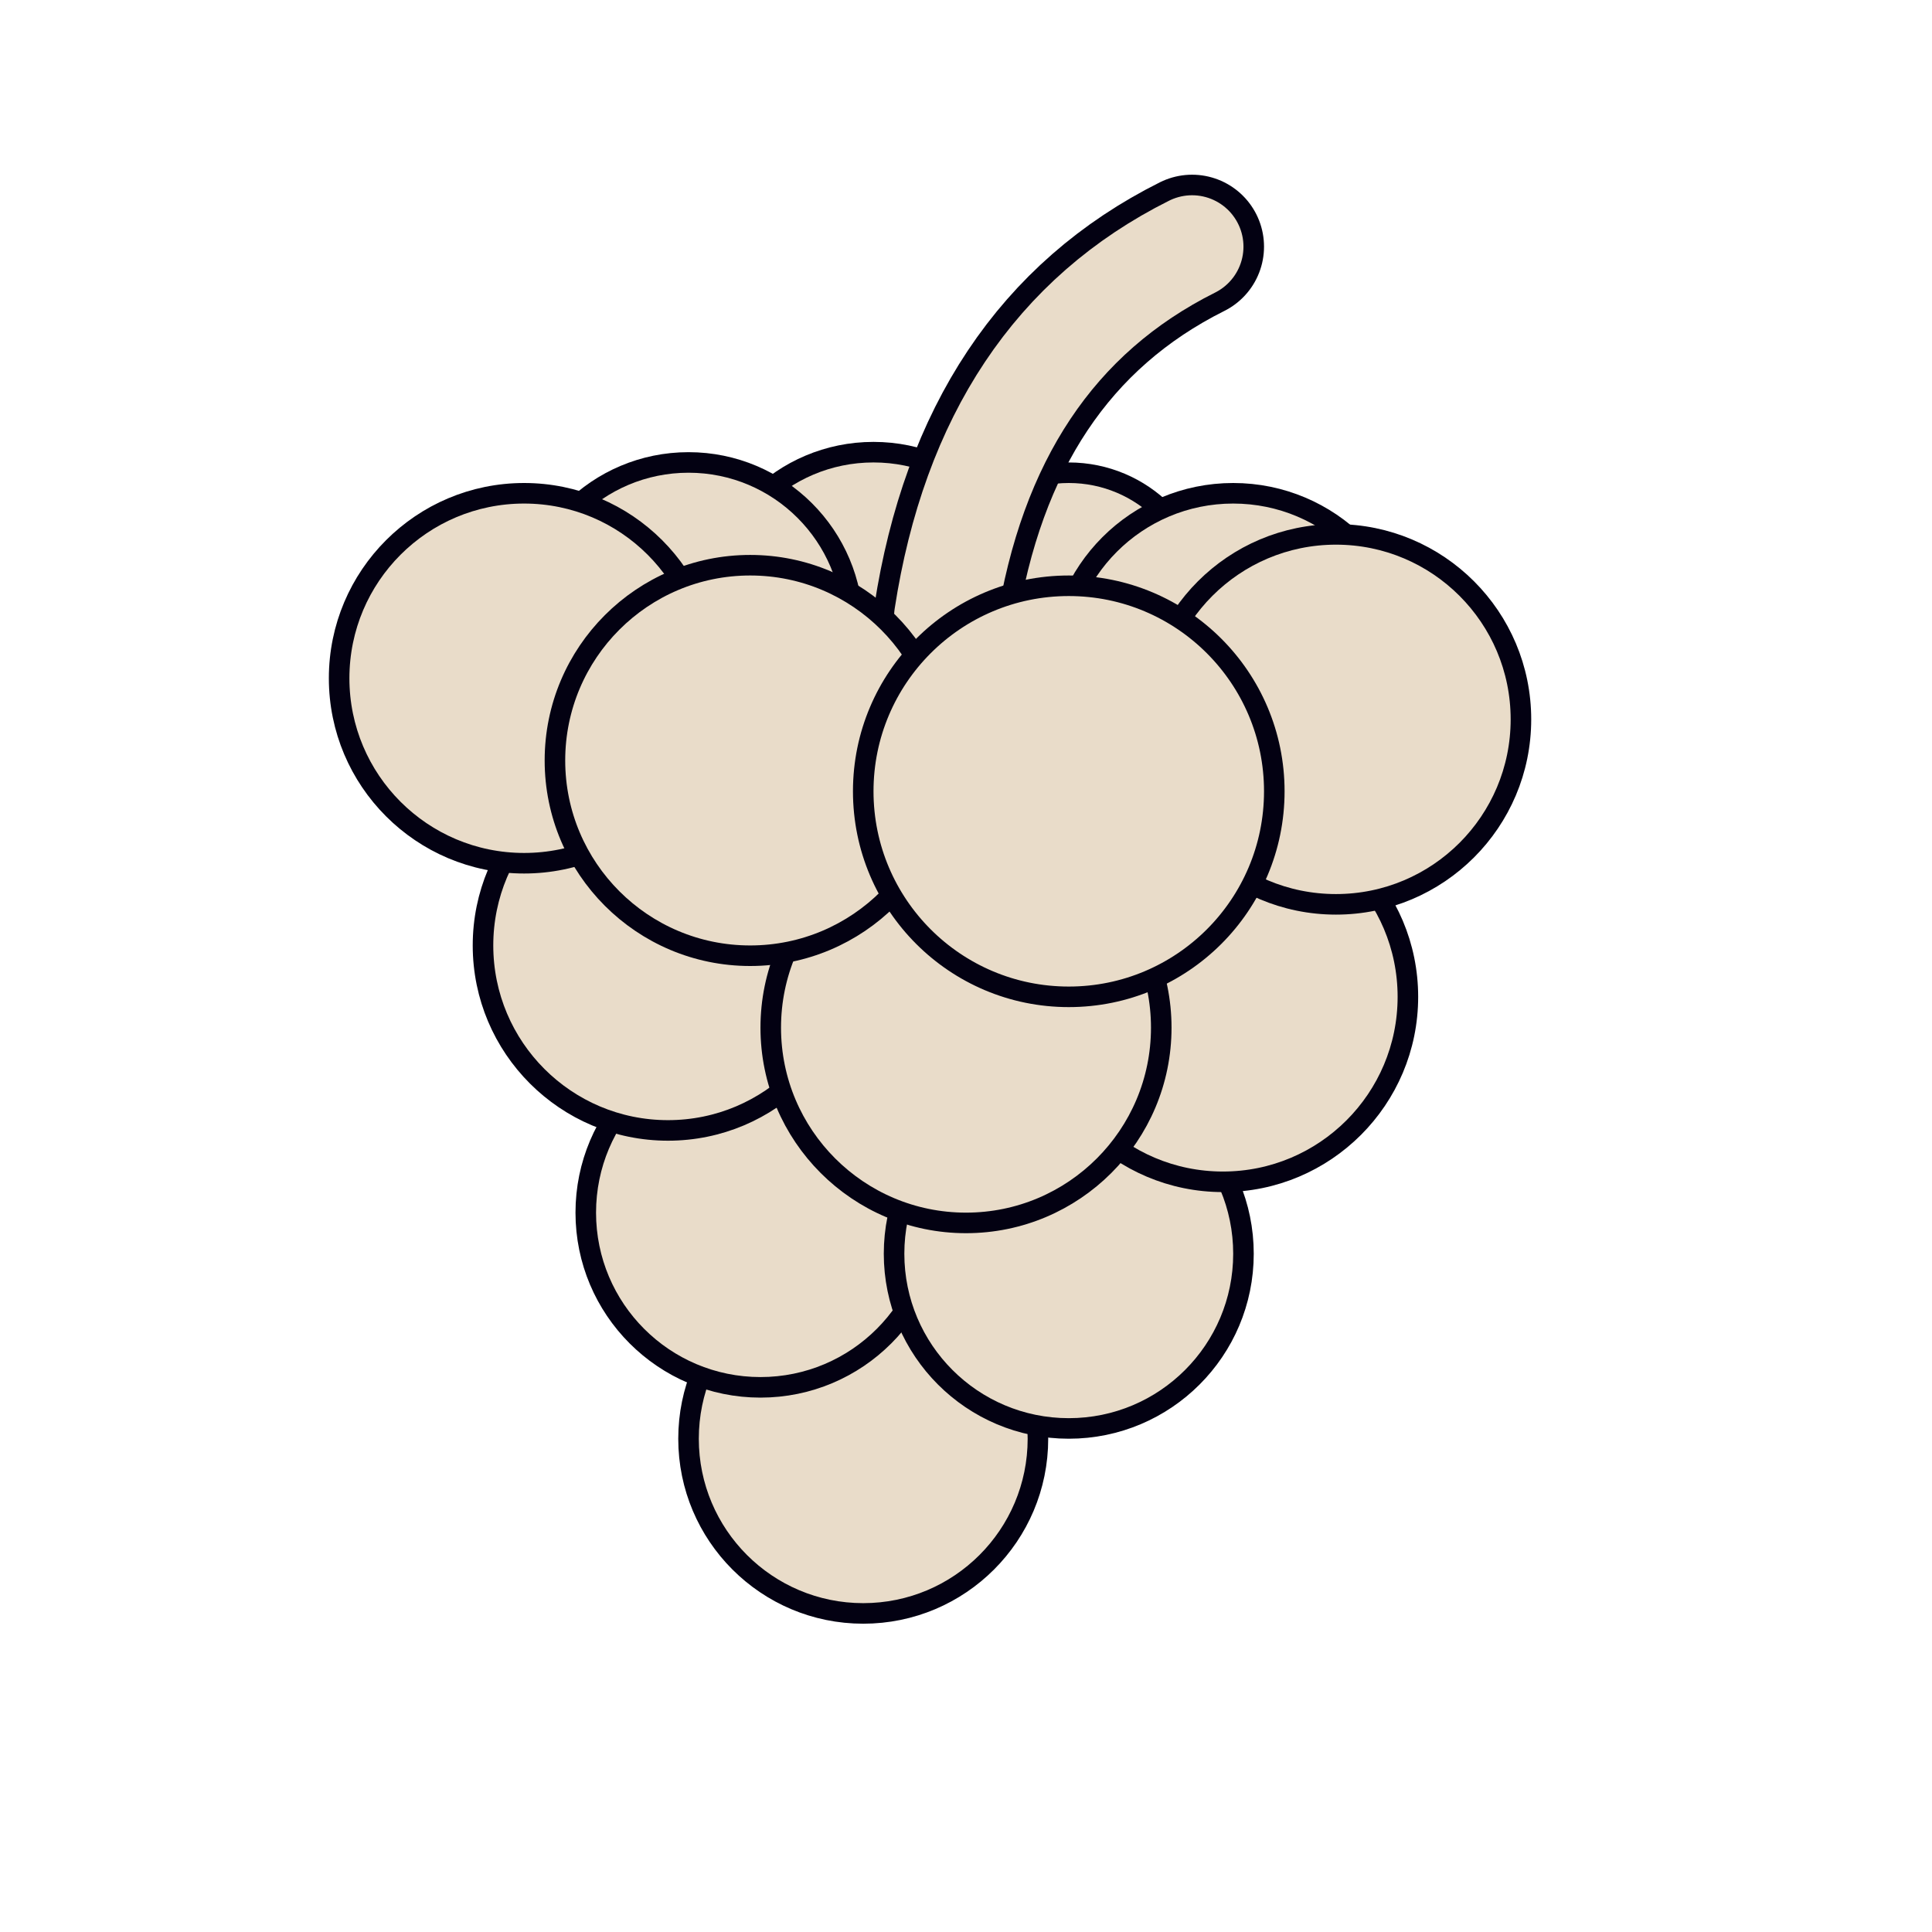
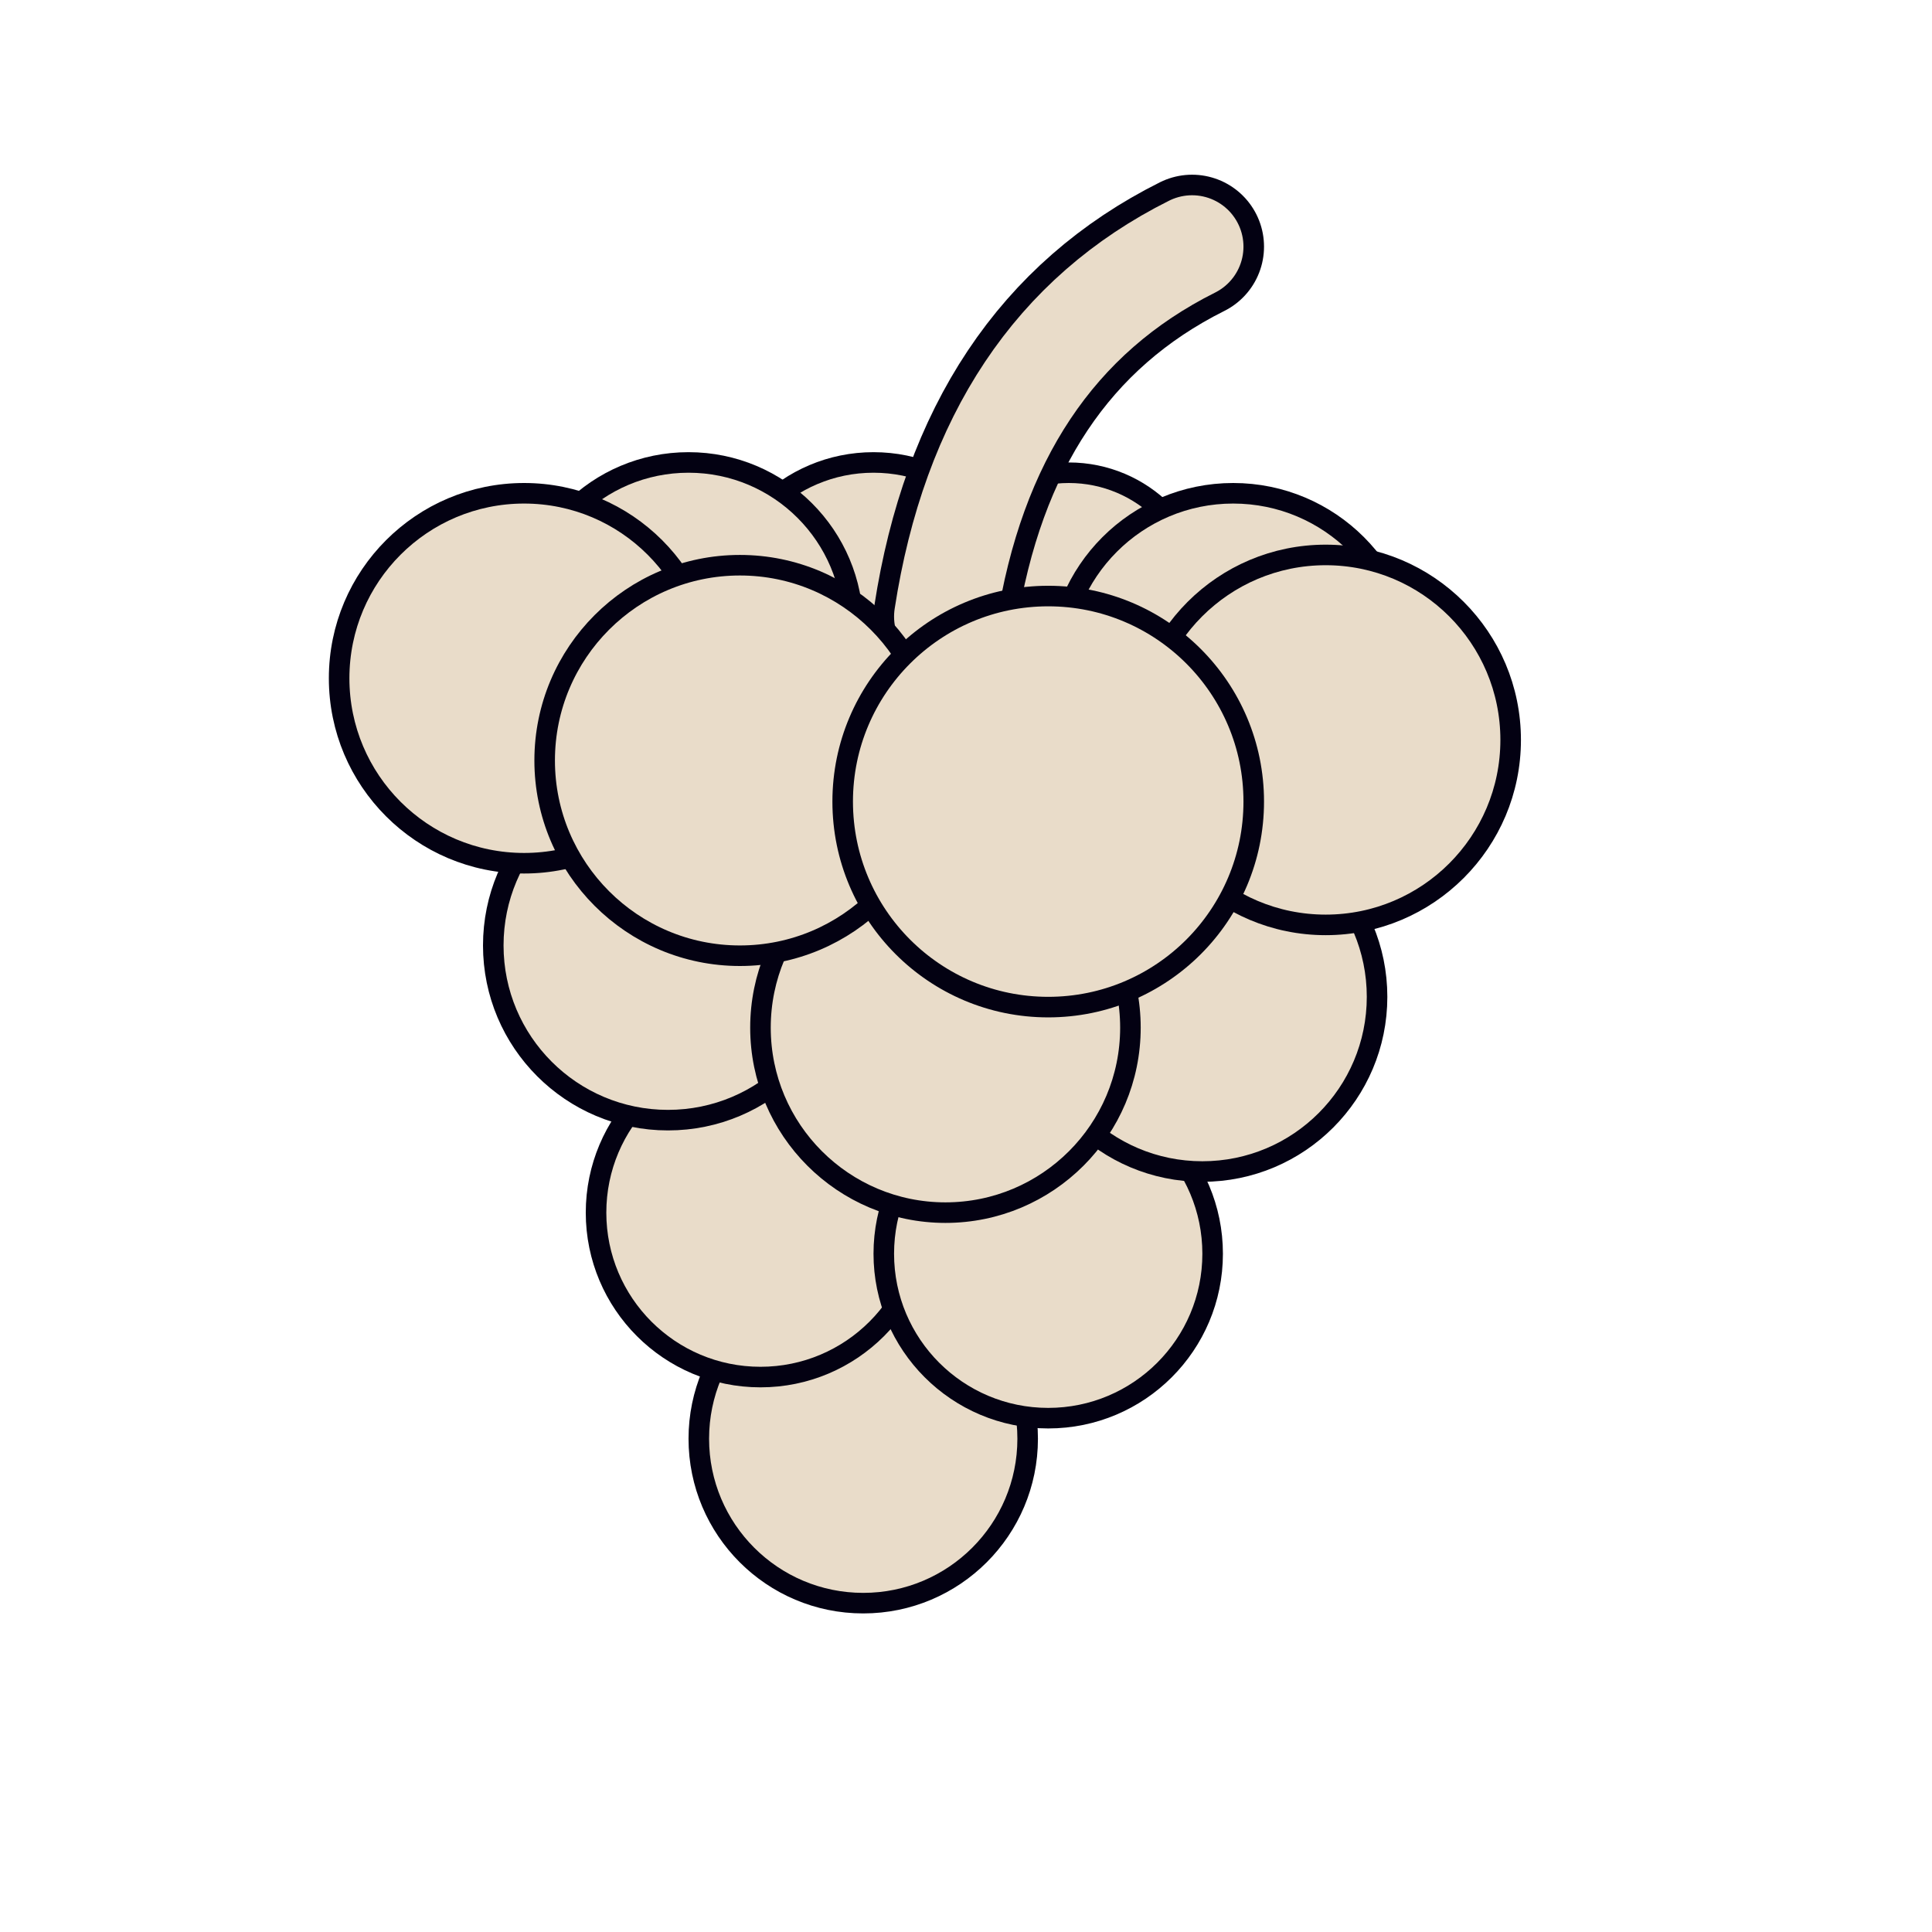
<svg xmlns="http://www.w3.org/2000/svg" width="188" height="188" viewBox="0 0 188 188" stroke="#030112" fill="#E9DCC9" stroke-linecap="round" stroke-width="2">
-   <circle cx="84" cy="140" r="17" />
-   <circle cx="74" cy="118" r="17" />
-   <circle cx="104" cy="122" r="17" />
-   <circle cx="65" cy="92" r="18" />
-   <circle cx="119" cy="97" r="18" />
-   <circle cx="94" cy="100" r="19" />
-   <circle cx="85" cy="60" r="16" />
+   <circle cx="84" cy="140" r="16" />
+   <circle cx="74" cy="118" r="16" />
+   <circle cx="102" cy="122" r="16" />
+   <circle cx="65" cy="92" r="17" />
+   <circle cx="117" cy="97" r="17" />
+   <circle cx="92" cy="100" r="18" />
+   <circle cx="85" cy="60" r="15" />
  <circle cx="67" cy="61" r="16" />
  <circle cx="104" cy="59" r="13" />
  <circle cx="120" cy="65" r="17" />
  <path fill="none" stroke-width="14" d="M 92 60 Q 96 34 116 24 " />
  <path class="opposite" fill="none" stroke="#E9DCC9" stroke-width="10" d="M 92 60 Q 96 34 116 24 " />
  <circle cx="51" cy="66" r="18" />
-   <circle cx="73" cy="74" r="19" />
-   <circle cx="130" cy="70" r="18" />
-   <circle cx="104" cy="77" r="20" />
+   <circle cx="72" cy="74" r="19" />
+   <circle cx="129" cy="72" r="18" />
+   <circle cx="102" cy="78" r="20" />
</svg>
